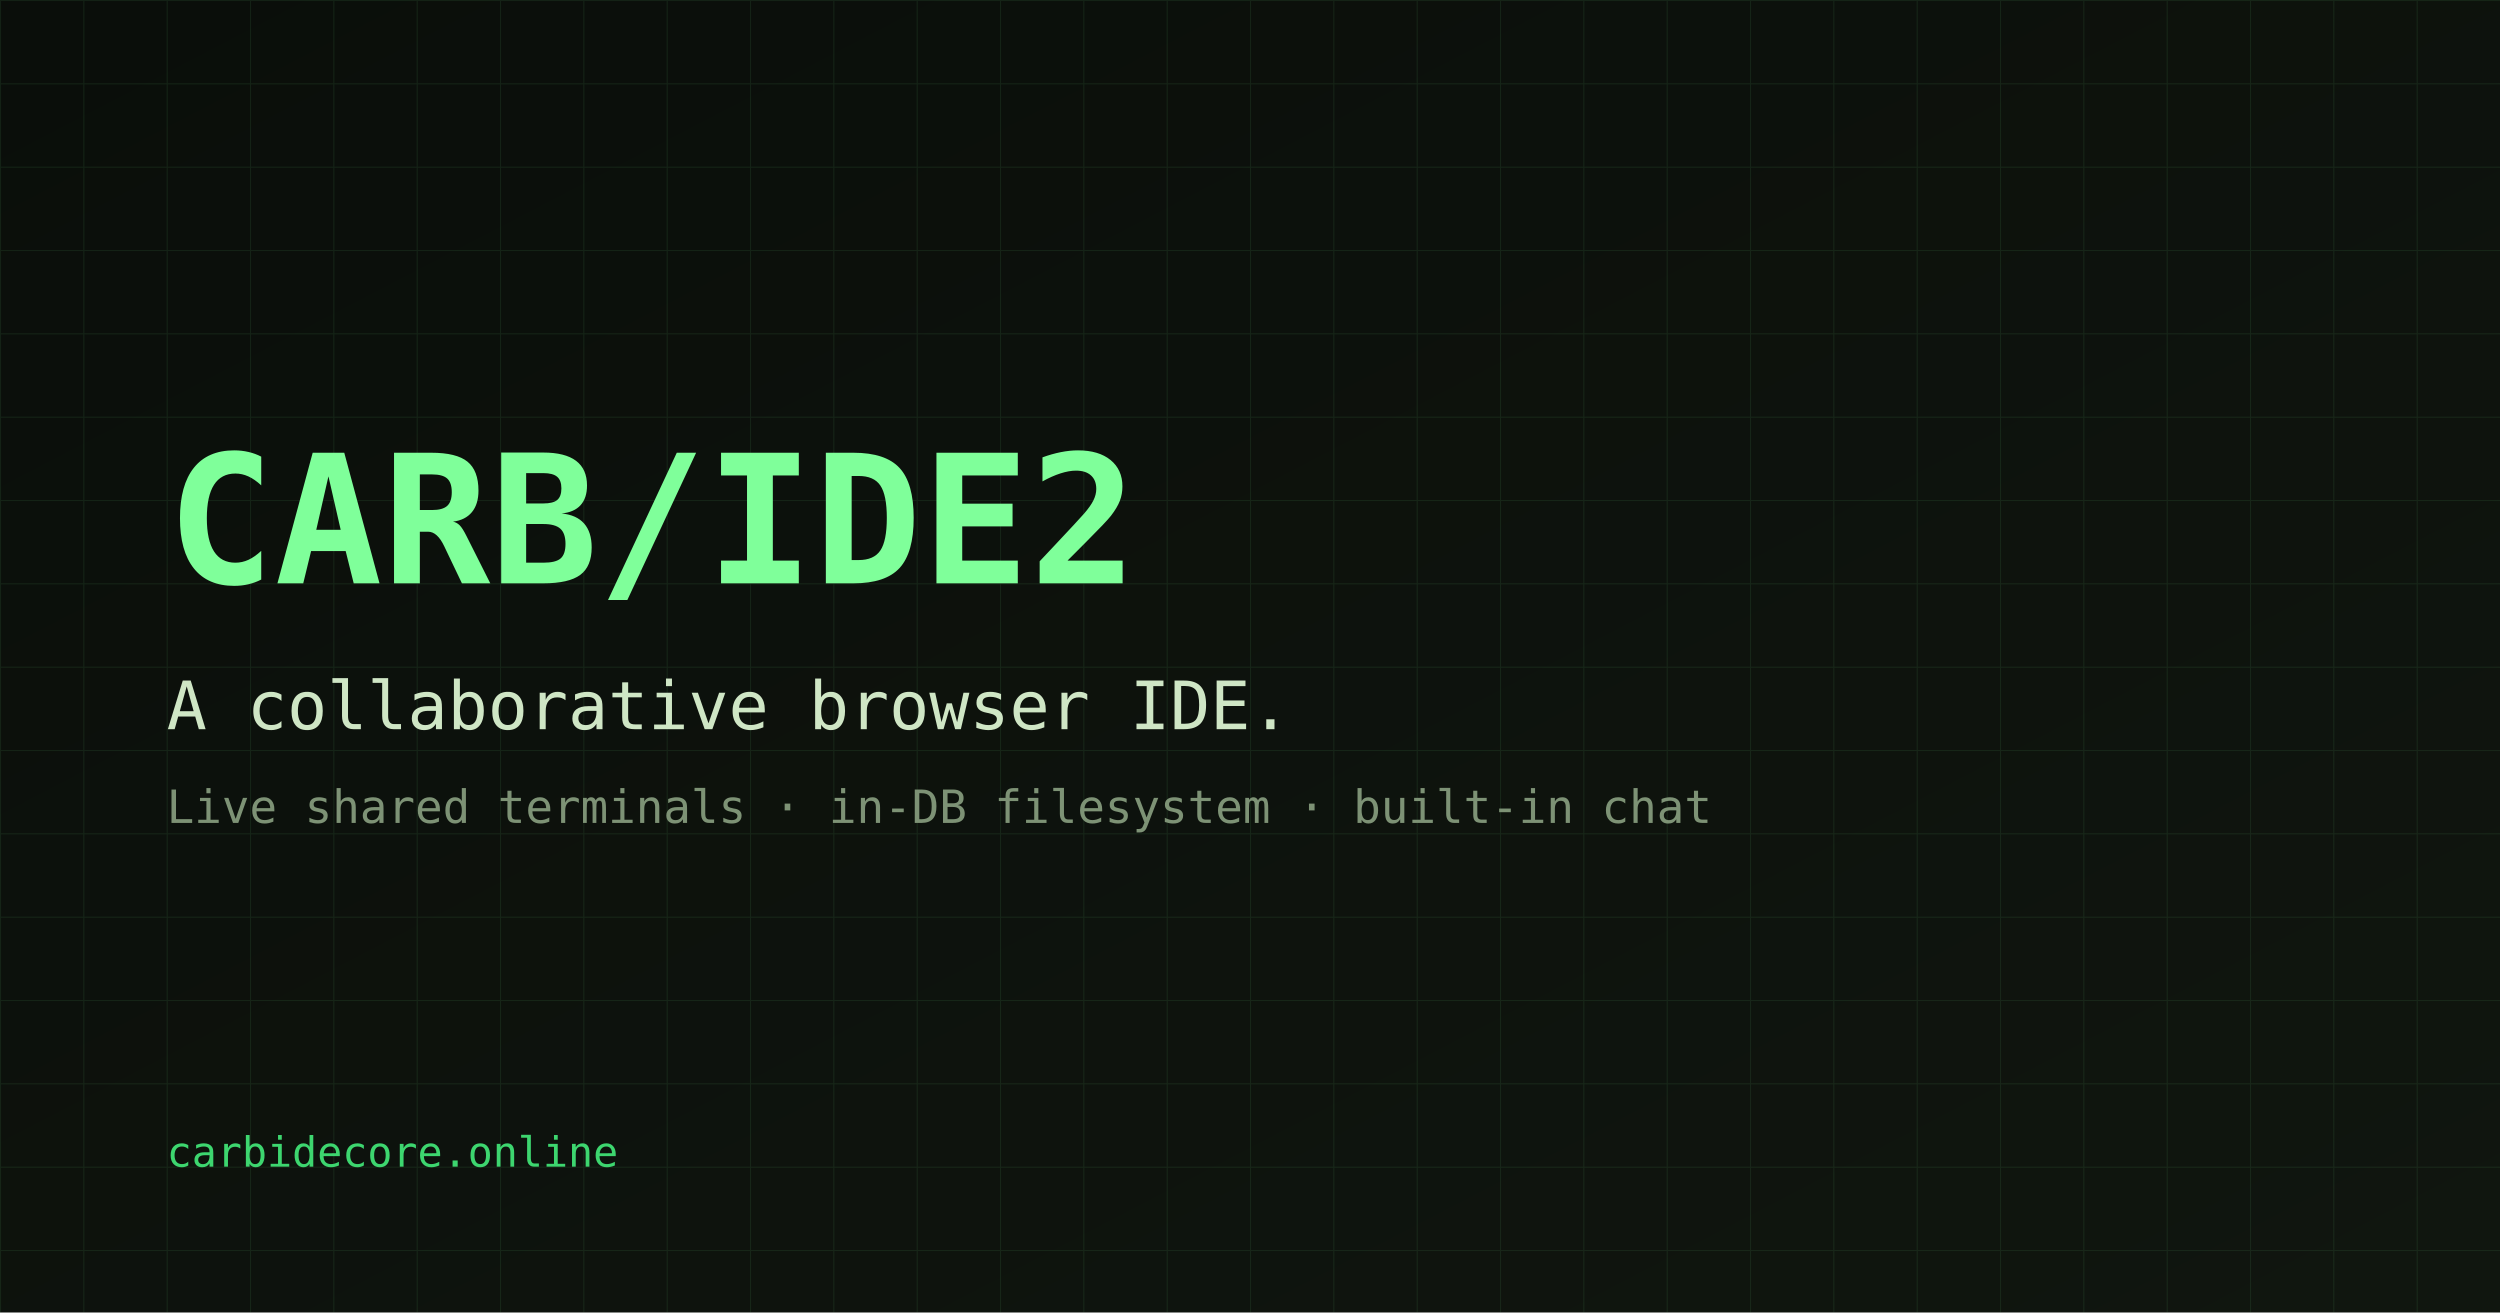
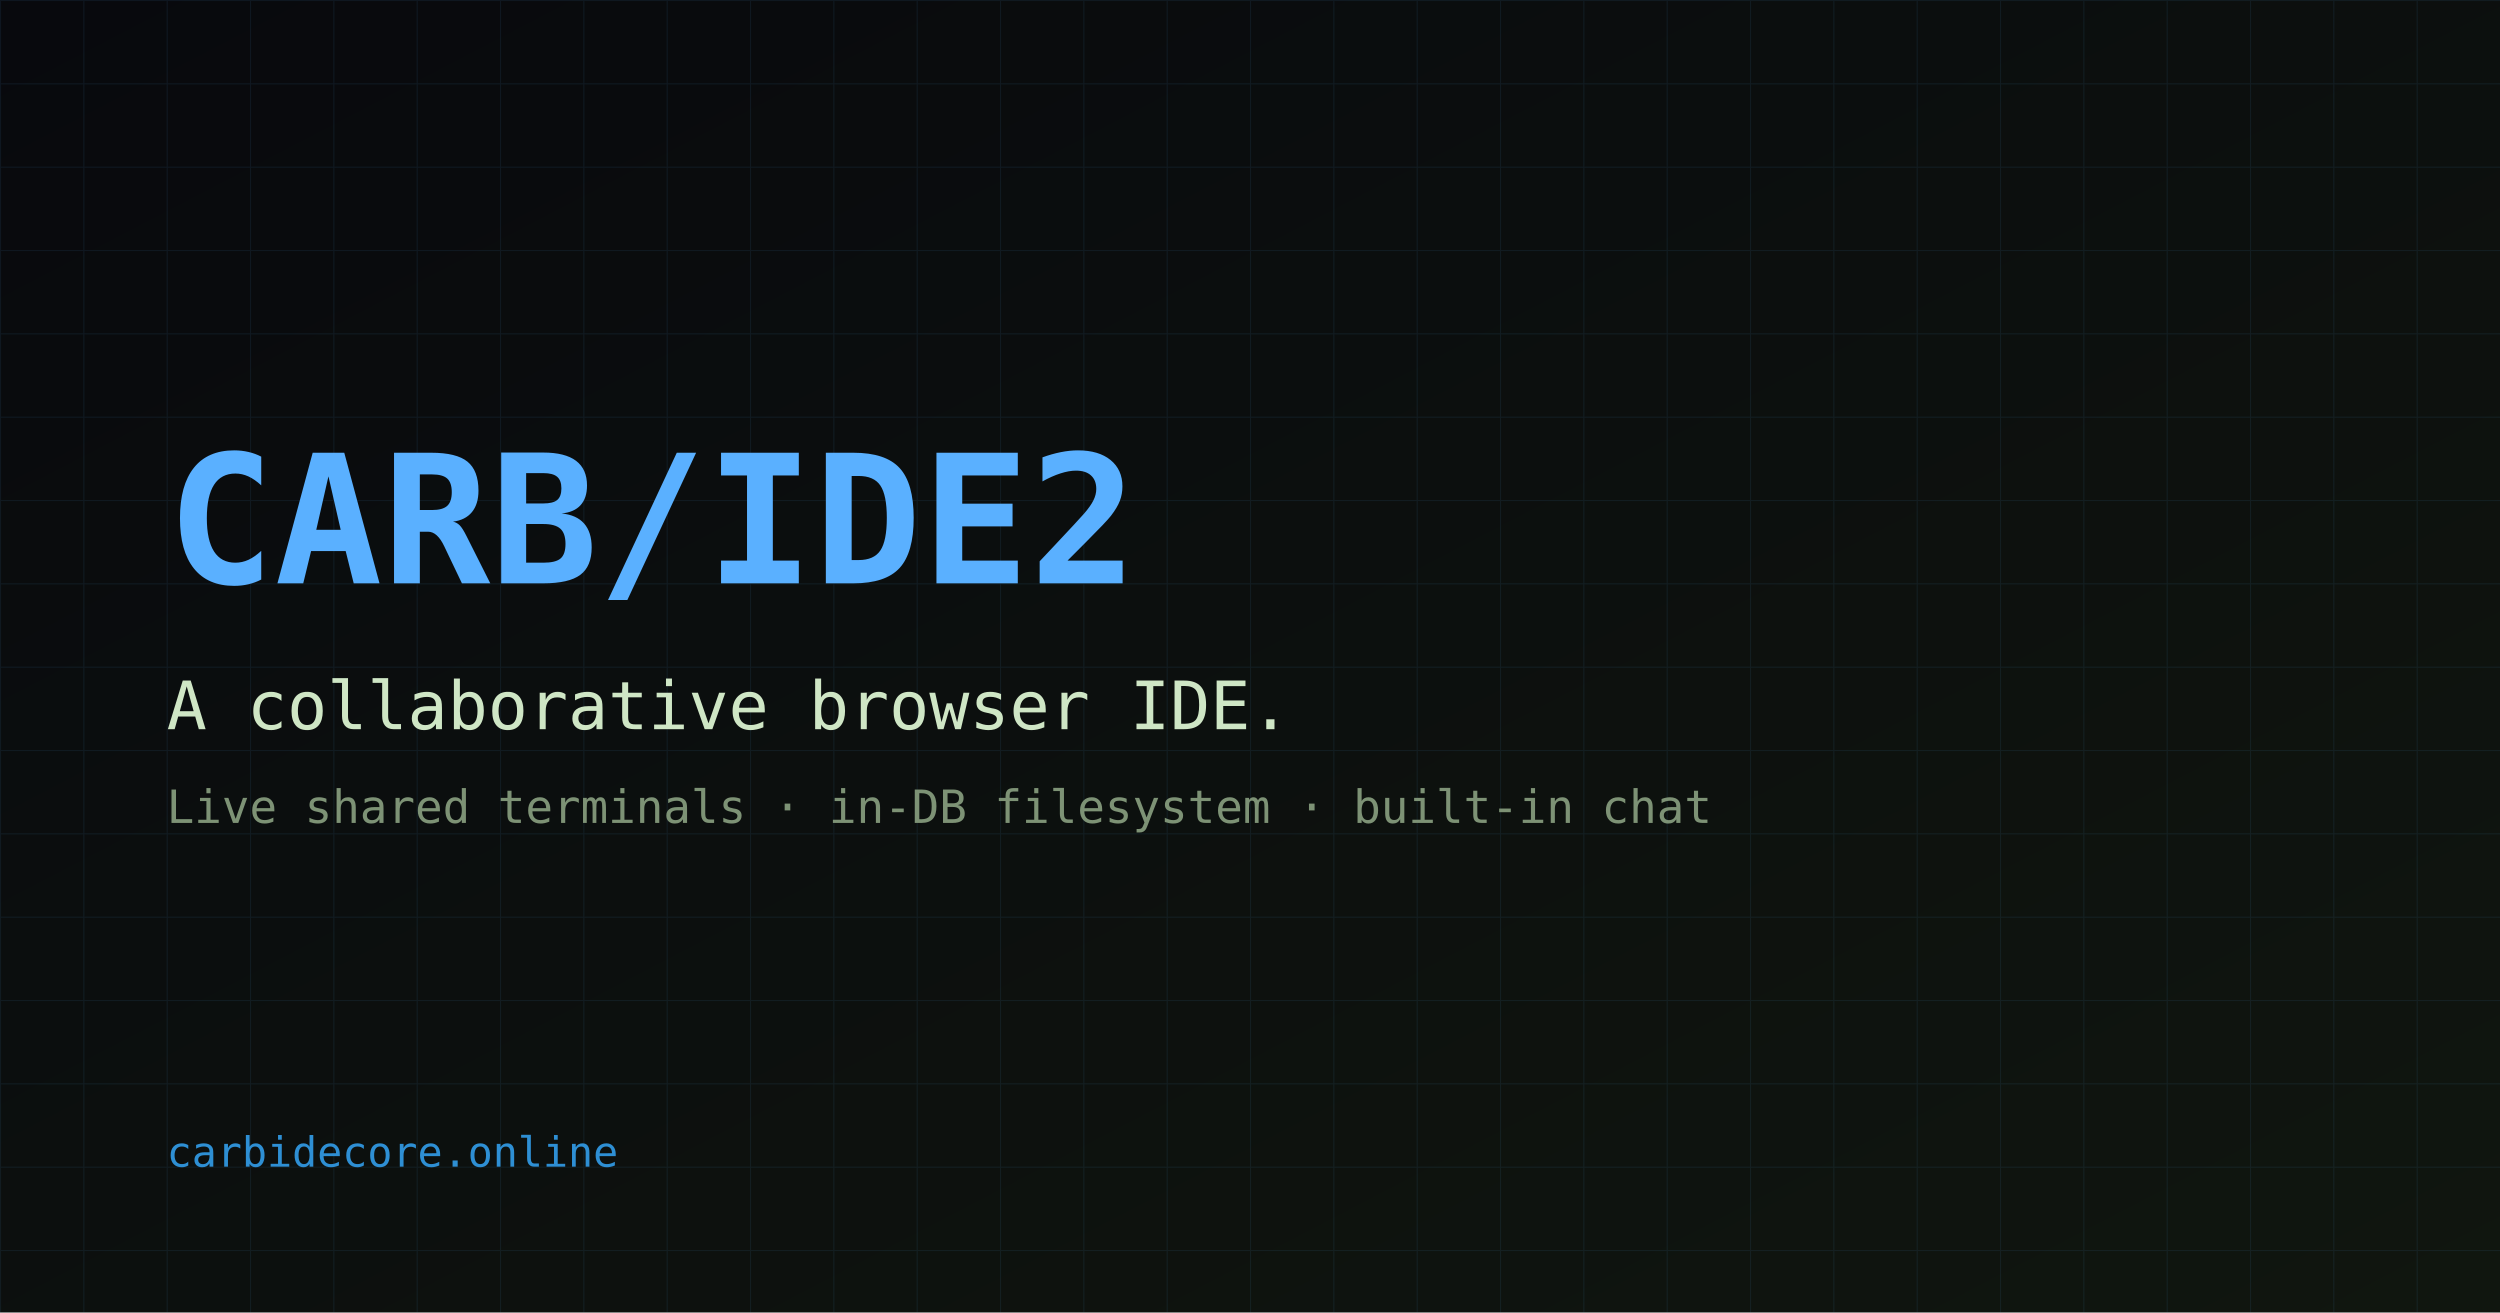
<svg xmlns="http://www.w3.org/2000/svg" viewBox="0 0 1200 630">
  <defs>
    <linearGradient id="bg" x1="0" y1="0" x2="1" y2="1">
-       <stop offset="0%" stop-color="#0a0e0a" />
+       <stop offset="0%" stop-color="#08090d" />
      <stop offset="100%" stop-color="#10160f" />
    </linearGradient>
    <pattern id="grid" width="40" height="40" patternUnits="userSpaceOnUse">
-       <path d="M 40 0 L 0 0 0 40" fill="none" stroke="#7fff9a" stroke-opacity="0.08" stroke-width="1" />
+       <path d="M 40 0 L 0 0 0 40" fill="none" stroke="#5ab0ff" stroke-opacity="0.08" stroke-width="1" />
    </pattern>
  </defs>
  <rect width="1200" height="630" fill="url(#bg)" />
  <rect width="1200" height="630" fill="url(#grid)" />
-   <text x="80" y="280" font-family="ui-monospace, 'JetBrains Mono', monospace" font-size="86" font-weight="700" fill="#7fff9a">CARB/IDE2</text>
+   <text x="80" y="280" font-family="ui-monospace, 'JetBrains Mono', monospace" font-size="86" font-weight="700" fill="#5ab0ff">CARB/IDE2</text>
  <text x="80" y="350" font-family="ui-monospace, 'JetBrains Mono', monospace" font-size="32" fill="#cfe6c5">A collaborative browser IDE.</text>
  <text x="80" y="395" font-family="ui-monospace, 'JetBrains Mono', monospace" font-size="22" fill="#7d9275">Live shared terminals · in-DB filesystem · built-in chat</text>
-   <text x="80" y="560" font-family="ui-monospace, 'JetBrains Mono', monospace" font-size="20" fill="#3dd66f">carbidecore.online</text>
+   <text x="80" y="560" font-family="ui-monospace, 'JetBrains Mono', monospace" font-size="20" fill="#2e8fd4">carbidecore.online</text>
</svg>
